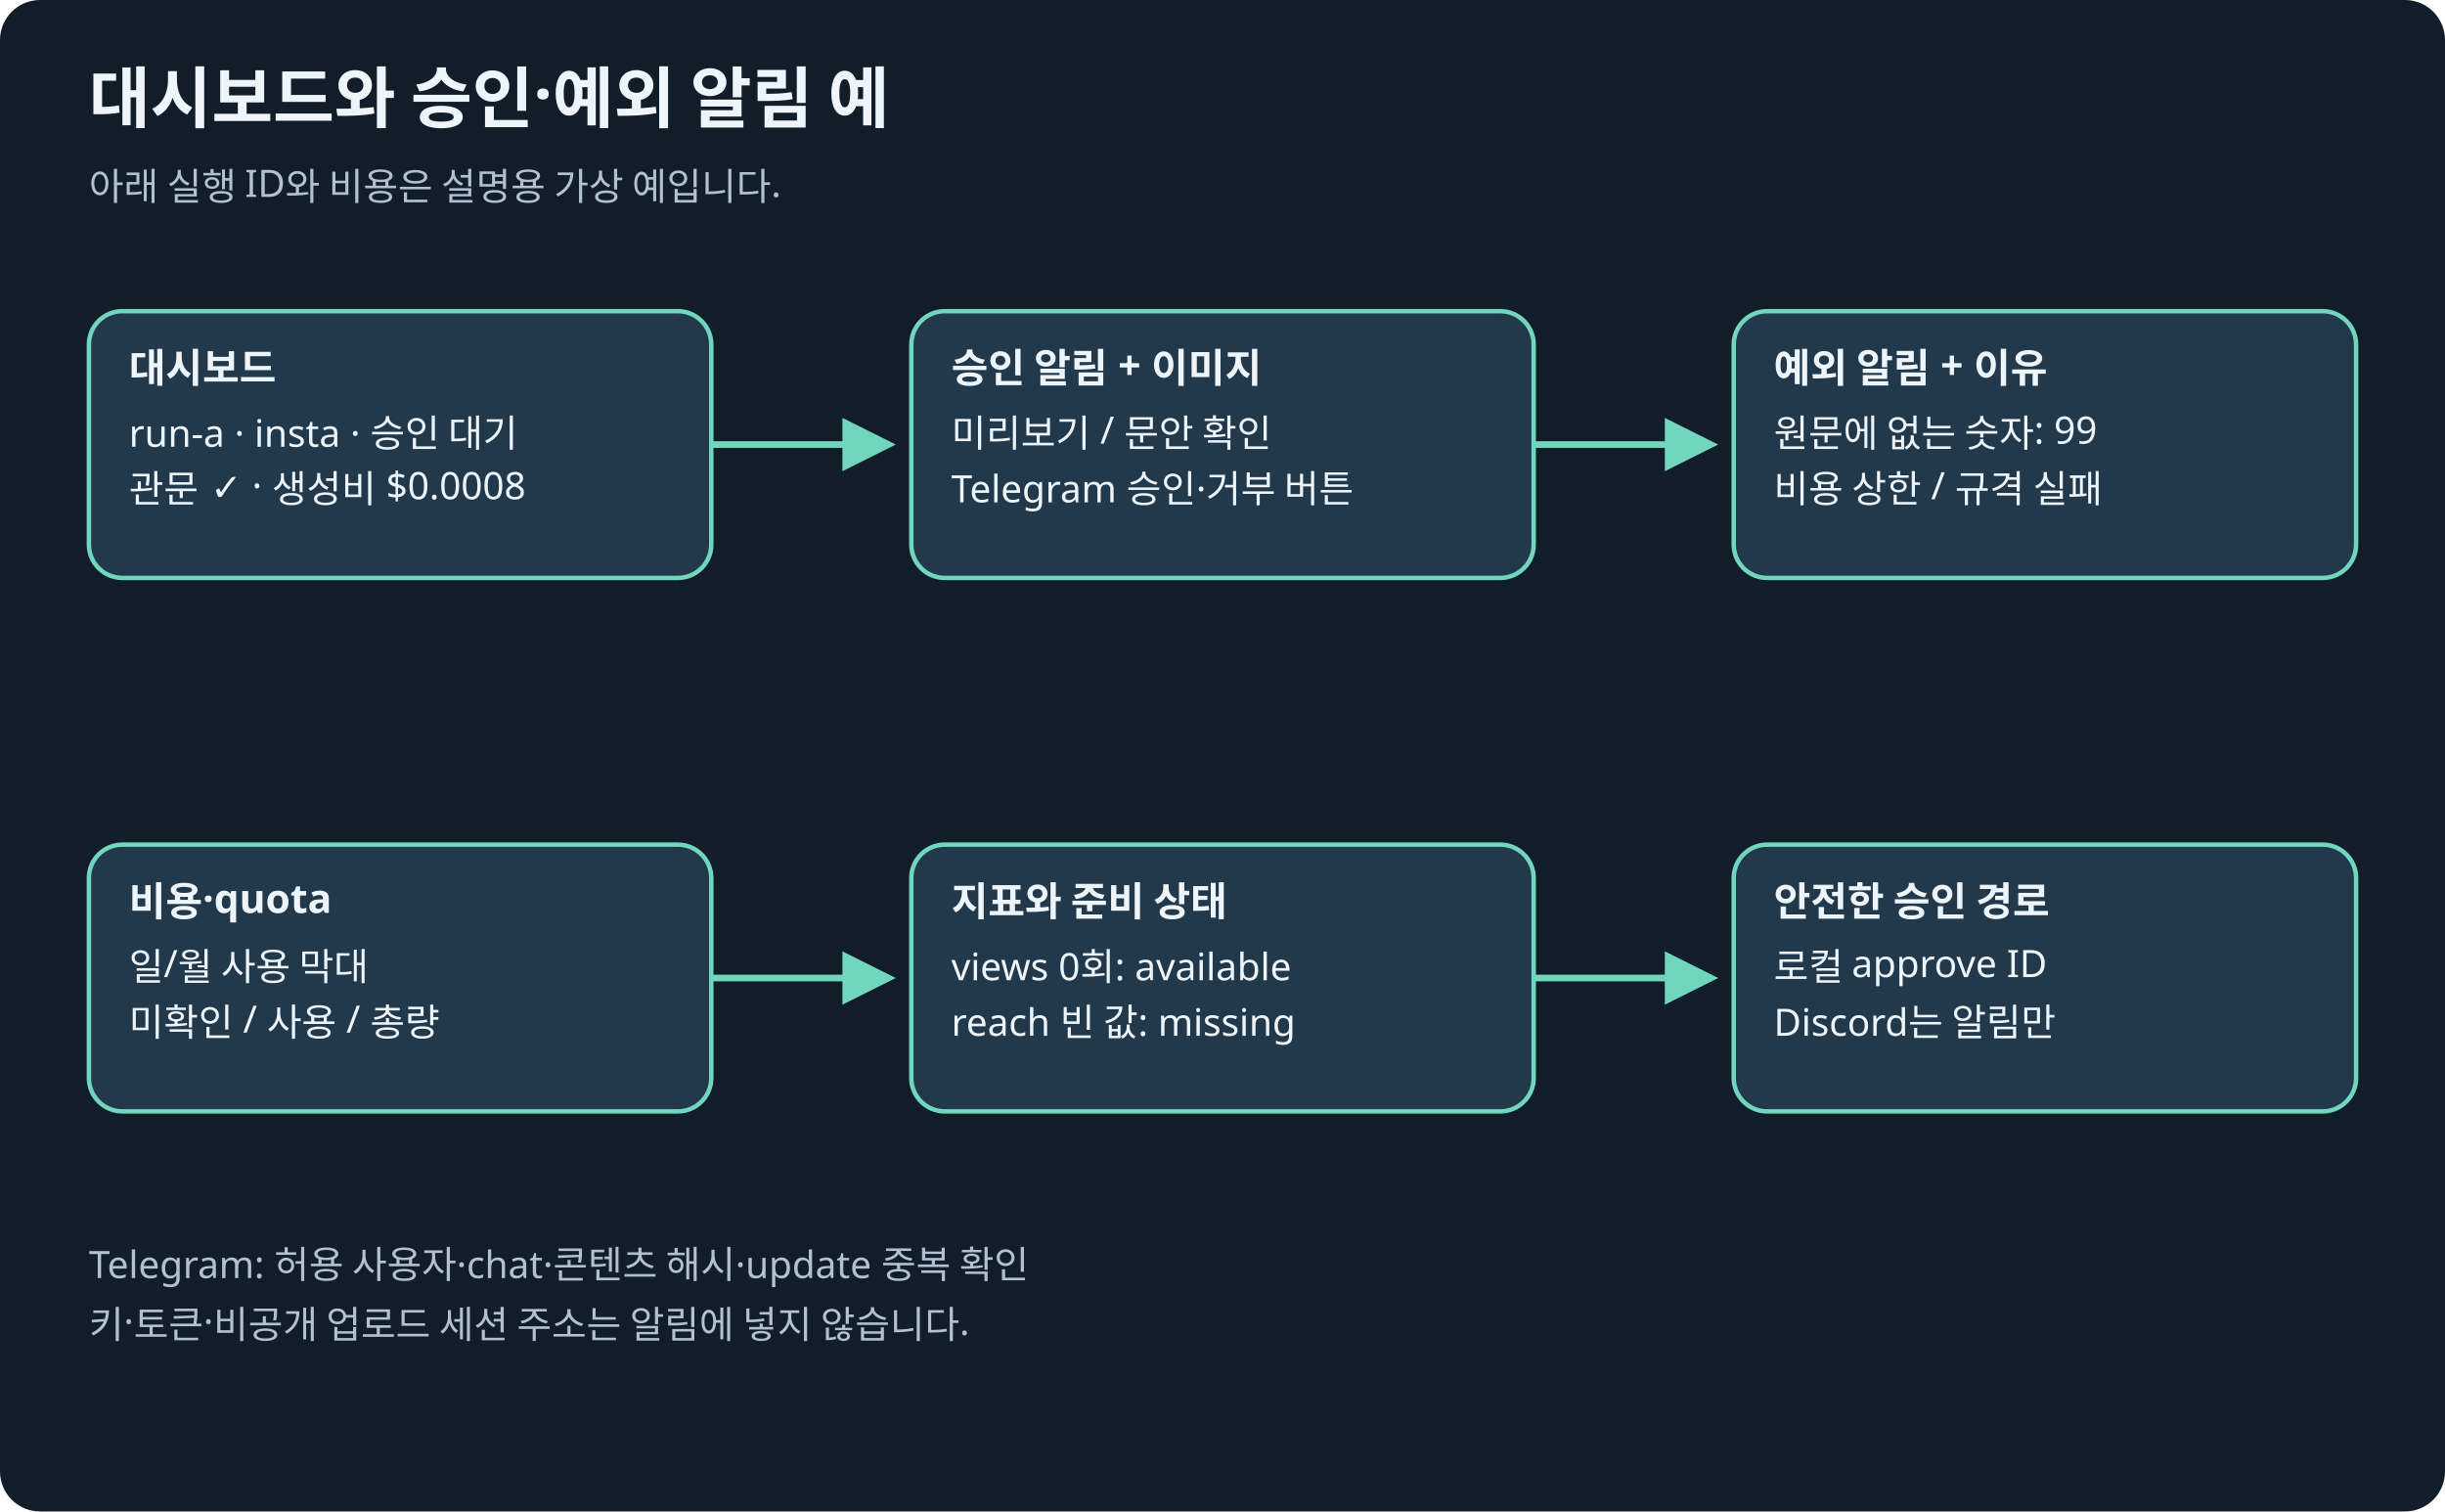
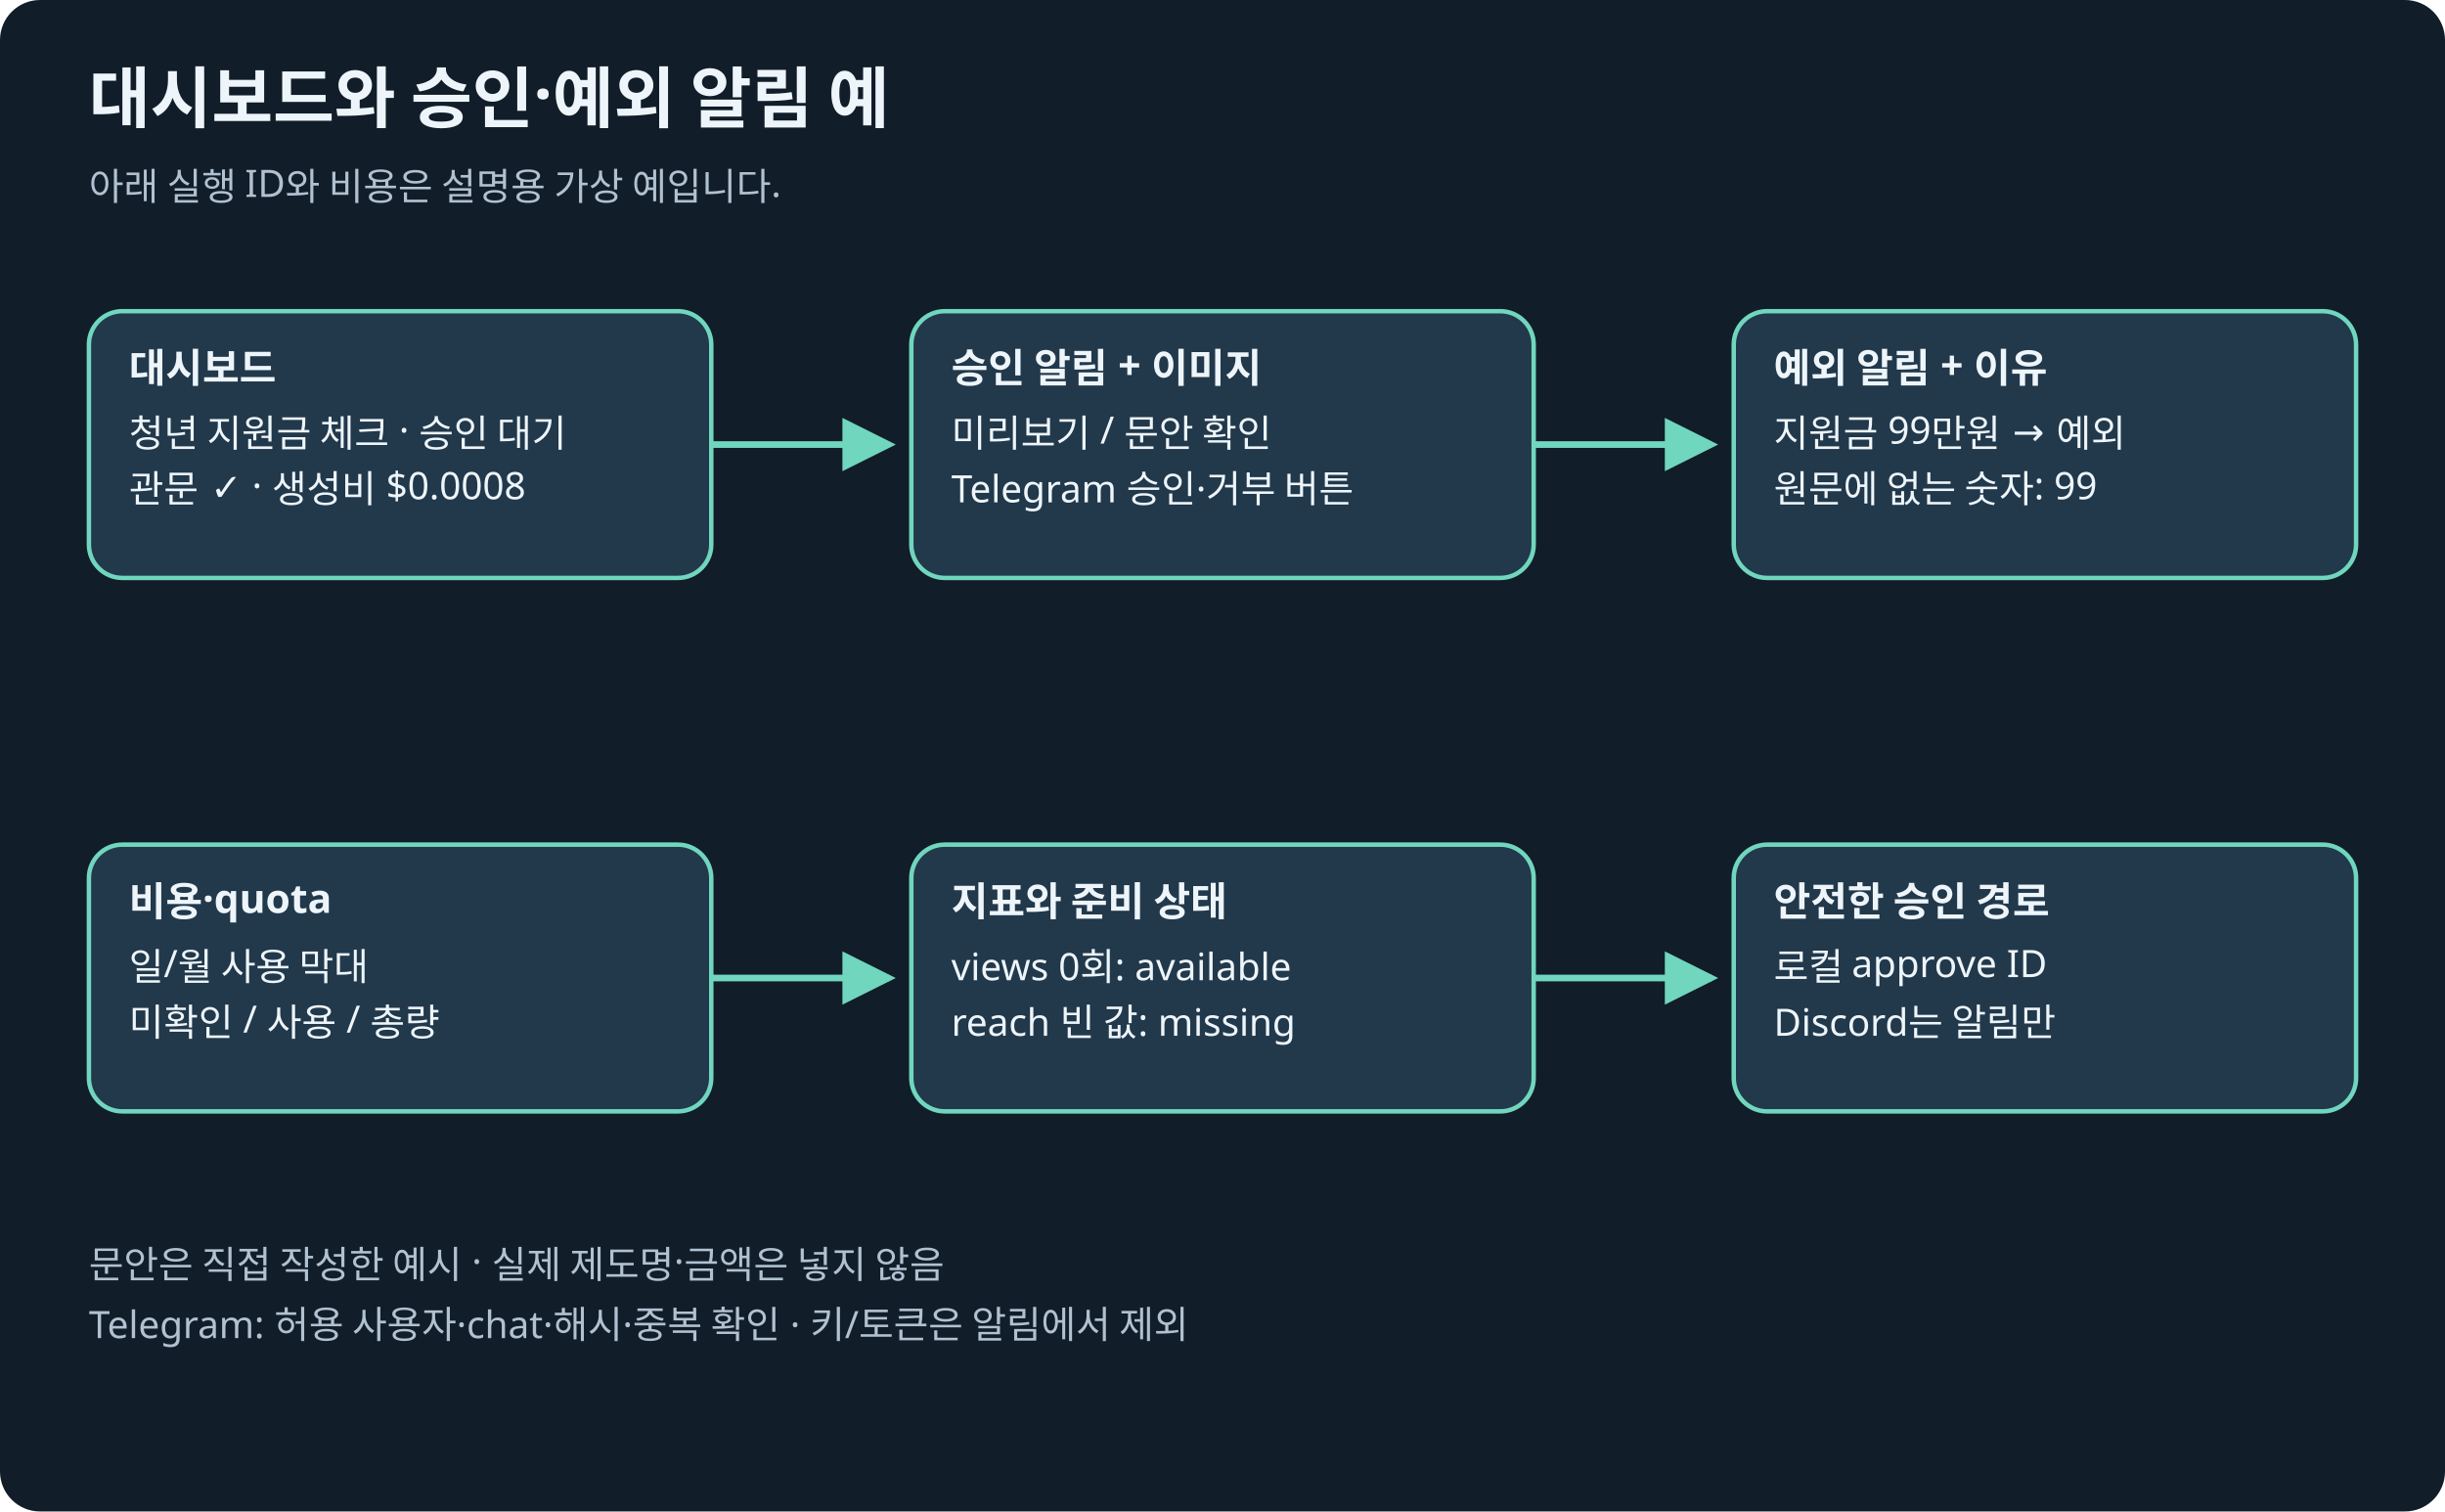
<svg xmlns="http://www.w3.org/2000/svg" xmlns:xlink="http://www.w3.org/1999/xlink" viewBox="0 0 1100 680" role="img" aria-labelledby="title desc">
  <defs>
    <marker id="arrow" markerWidth="8" markerHeight="8" refX="7" refY="4" orient="auto">
      <path d="M0 0L8 4L0 8" fill="#70d6bd" />
    </marker>
  </defs>
  <rect width="1100" height="680" rx="18" fill="#111d29" />
  <g font-family="system-ui,sans-serif" fill="#edf5fa">
    <text x="40" y="55" font-size="30" font-weight="700">대시보드와 승인·예외 알림 예</text>
    <text x="40" y="90" font-size="17" fill="#b1c1d0">아래 실행 ID와 비용은 설명용 가상 예입니다.</text>
    <path d="M320 200 L400 200" fill="none" stroke="#70d6bd" stroke-width="3" marker-end="url(#arrow)" />
    <text x="364.0" y="192.0" font-size="15" fill="#b1c1d0" />
    <path d="M690 200 L770 200" fill="none" stroke="#70d6bd" stroke-width="3" marker-end="url(#arrow)" />
    <text x="734.0" y="192.0" font-size="15" fill="#b1c1d0" />
    <path d="M320 440 L400 440" fill="none" stroke="#70d6bd" stroke-width="3" marker-end="url(#arrow)" />
    <text x="364.0" y="432.0" font-size="15" fill="#b1c1d0" />
    <path d="M690 440 L770 440" fill="none" stroke="#70d6bd" stroke-width="3" marker-end="url(#arrow)" />
    <text x="734.0" y="432.0" font-size="15" fill="#b1c1d0" />
    <a xlink:href="../../README.md">
      <rect x="40" y="140" width="280" height="120" rx="15" fill="#22384b" stroke="#70d6bd" stroke-width="2" />
      <text x="58" y="172" font-size="18" font-weight="700">대시보드</text>
-       <text x="58" y="201" font-size="17">run-a · insta · 승인 대기</text>
+       <text x="58" y="201" font-size="17">청년 지원금 체크 · 승인 대기</text>
      <text x="58" y="226" font-size="17">관문 ✓ · 생성비 $0.0008</text>
    </a>
    <a xlink:href="../../README.md">
      <rect x="410" y="140" width="280" height="120" rx="15" fill="#22384b" stroke="#70d6bd" stroke-width="2" />
      <text x="428" y="172" font-size="18" font-weight="700">승인 알림 + 이미지</text>
      <text x="428" y="201" font-size="17">미리보기 / 문안 확인</text>
      <text x="428" y="226" font-size="17">Telegram 승인·거부 버튼</text>
    </a>
    <a xlink:href="../../README.md">
      <rect x="780" y="140" width="280" height="120" rx="15" fill="#22384b" stroke="#70d6bd" stroke-width="2" />
      <text x="798" y="172" font-size="18" font-weight="700">예외 알림 + 이유</text>
-       <text x="798" y="201" font-size="17">원문에 없는 숫자: 99</text>
-       <text x="798" y="226" font-size="17">비용 상한 / 규격 실패</text>
+       <text x="798" y="201" font-size="17">지원금 99만원 → 예외</text>
+       <text x="798" y="226" font-size="17">원문에 없는 숫자: 99</text>
    </a>
    <a xlink:href="../../README.md">
      <rect x="40" y="380" width="280" height="120" rx="15" fill="#22384b" stroke="#70d6bd" stroke-width="2" />
      <text x="58" y="412" font-size="18" font-weight="700">비용·quota</text>
      <text x="58" y="441" font-size="17">일/월 사용 막대</text>
      <text x="58" y="466" font-size="17">미확인 / 사용 / 총량</text>
    </a>
    <a xlink:href="../../README.md">
      <rect x="410" y="380" width="280" height="120" rx="15" fill="#22384b" stroke="#70d6bd" stroke-width="2" />
      <text x="428" y="412" font-size="18" font-weight="700">지표와 준비 상태</text>
      <text x="428" y="441" font-size="17">views 0회: available</text>
      <text x="428" y="466" font-size="17">reach 빈 값: missing</text>
    </a>
    <a xlink:href="../../README.md">
      <rect x="780" y="380" width="280" height="120" rx="15" fill="#22384b" stroke="#70d6bd" stroke-width="2" />
      <text x="798" y="412" font-size="18" font-weight="700">안전한 승인 경로</text>
      <text x="798" y="441" font-size="17">로컬 approve ID</text>
      <text x="798" y="466" font-size="17">Discord는 알림만</text>
    </a>
-     <text x="40" y="575" font-size="17" fill="#b1c1d0">Telegram: 허용 사용자·chat·콘텐츠 해시·update 중복 확인</text>
-     <text x="40" y="602" font-size="17" fill="#b1c1d0">키·토큰·비공개 업로드 세션 주소는 알림에 넣지 않습니다.</text>
+     <text x="40" y="575" font-size="17" fill="#b1c1d0">문안은 직접 작성한 예시 · 실제 제도명·금액은 넣지 않음</text>
+     <text x="40" y="602" font-size="17" fill="#b1c1d0">Telegram: 허용 사용자·chat·해시·중복 확인 · 키/토큰은 알림에서 제외</text>
  </g>
</svg>
